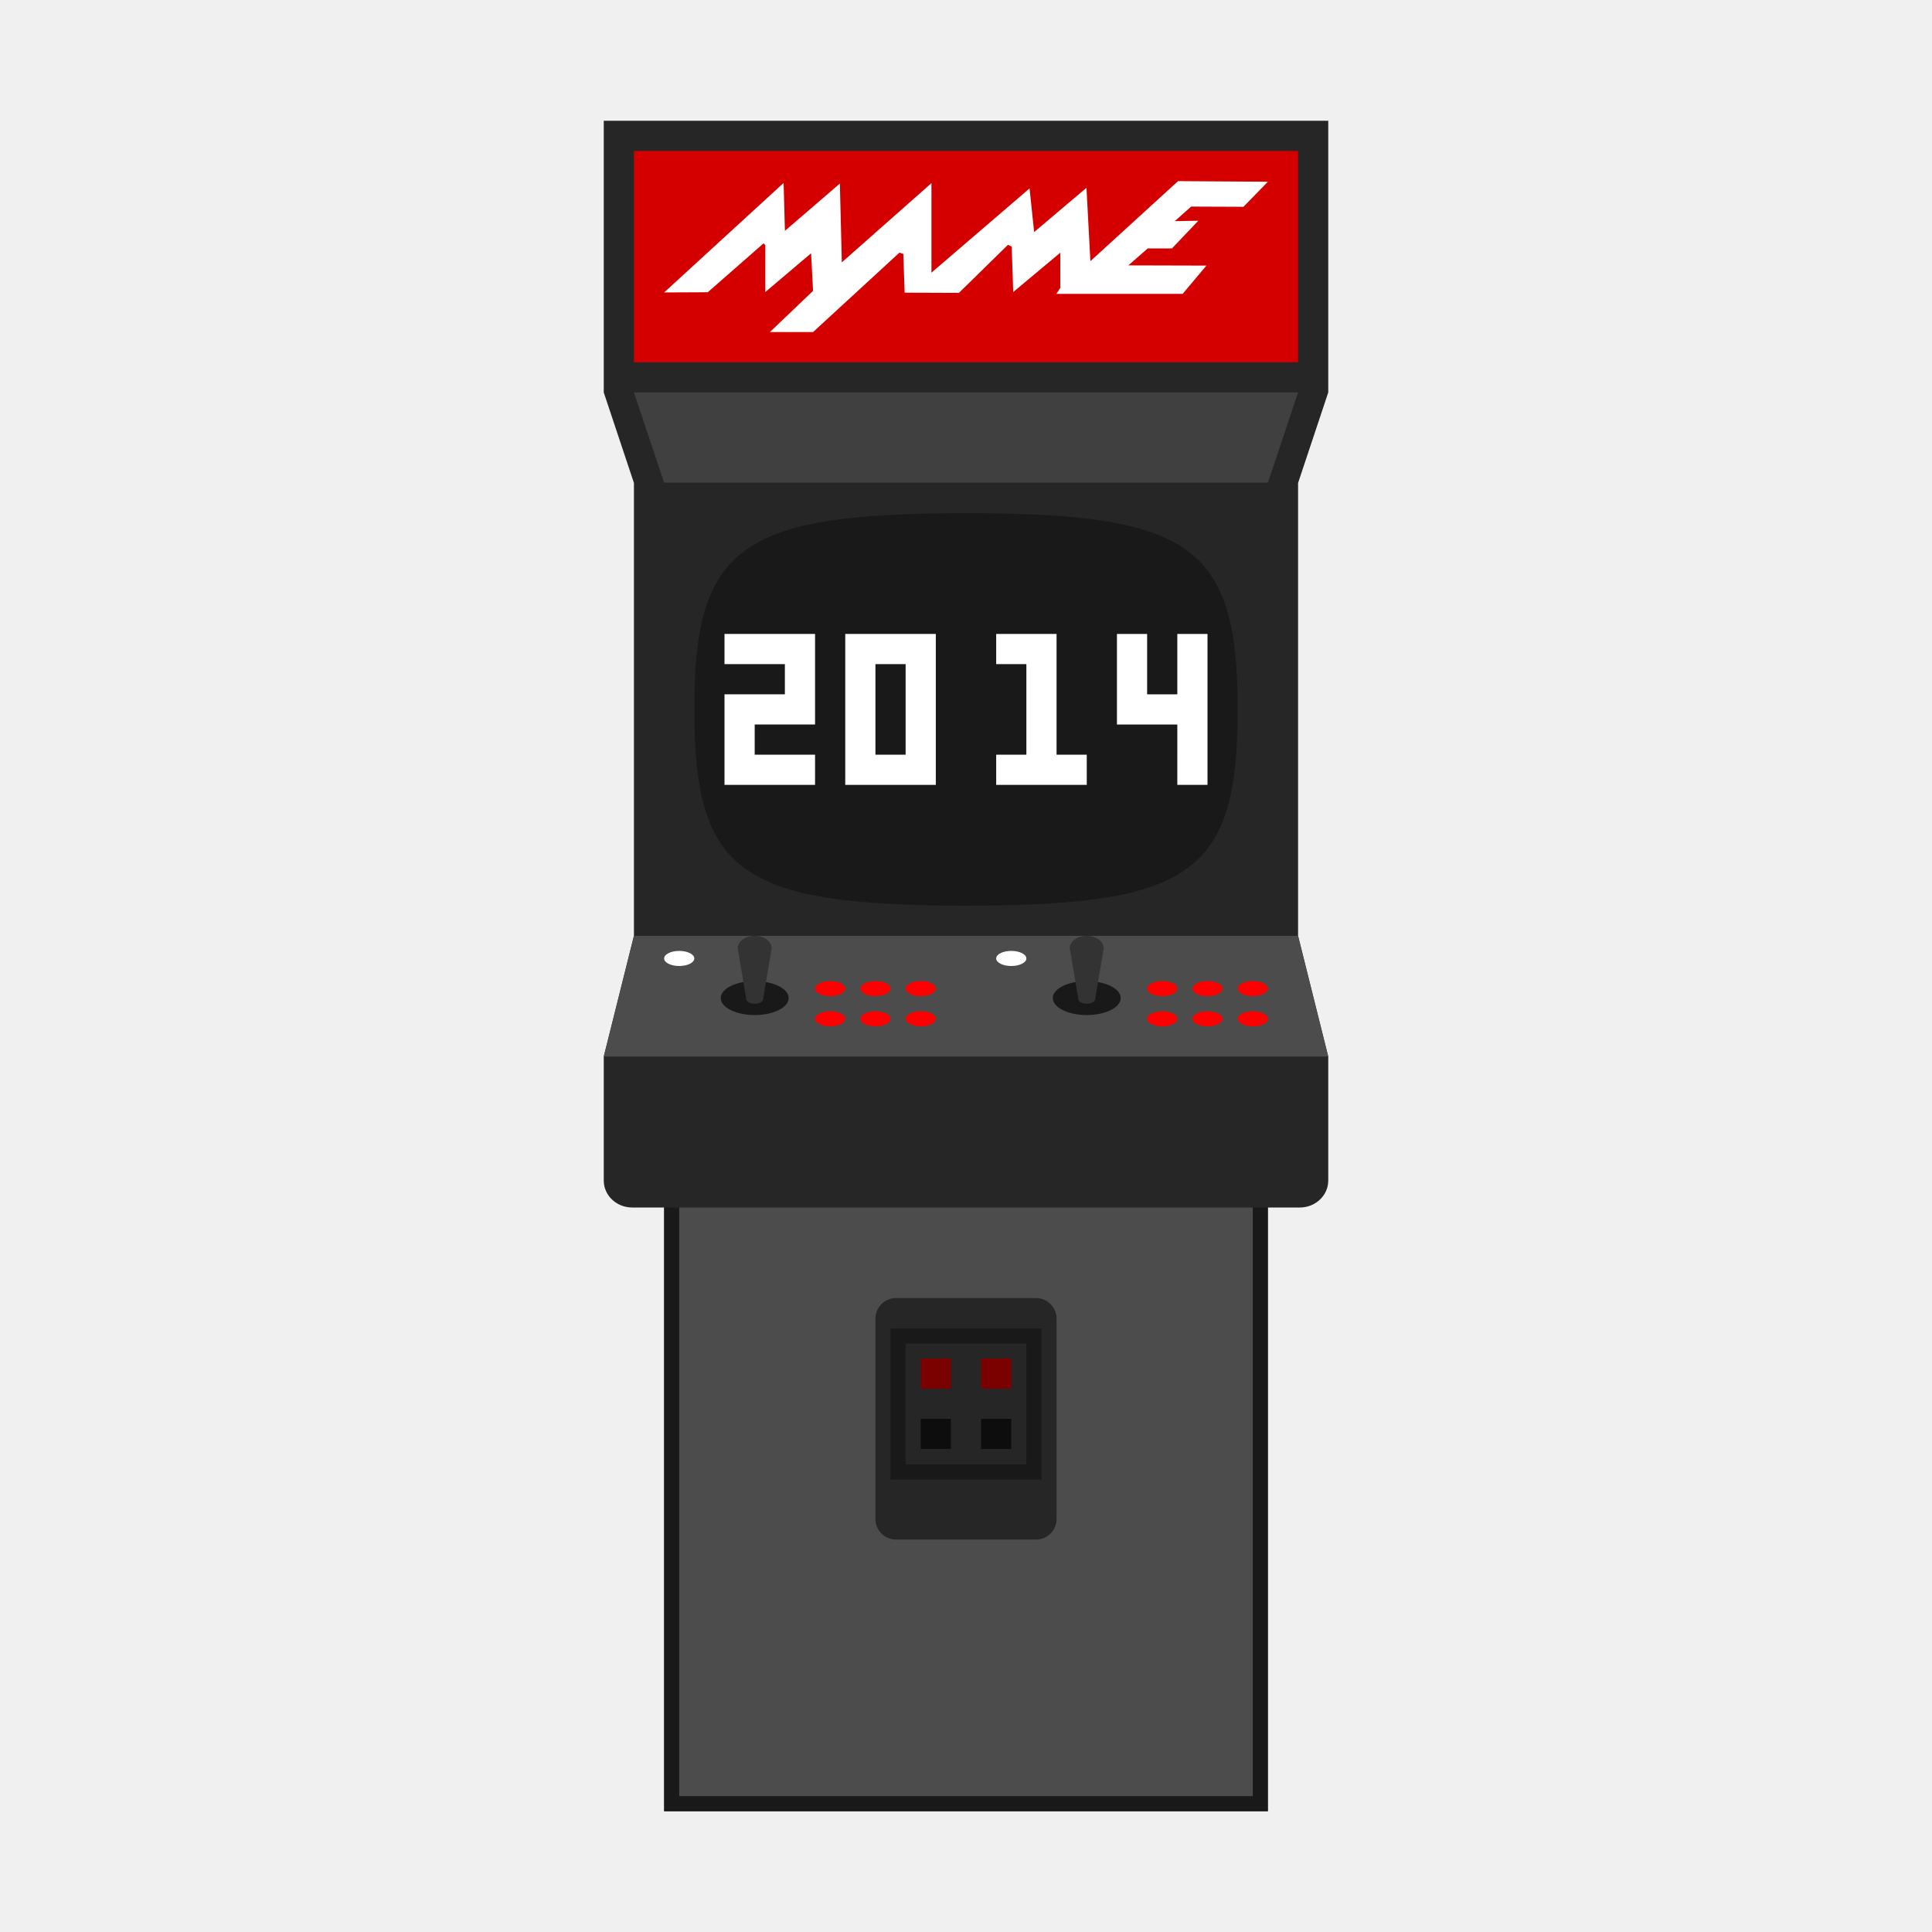
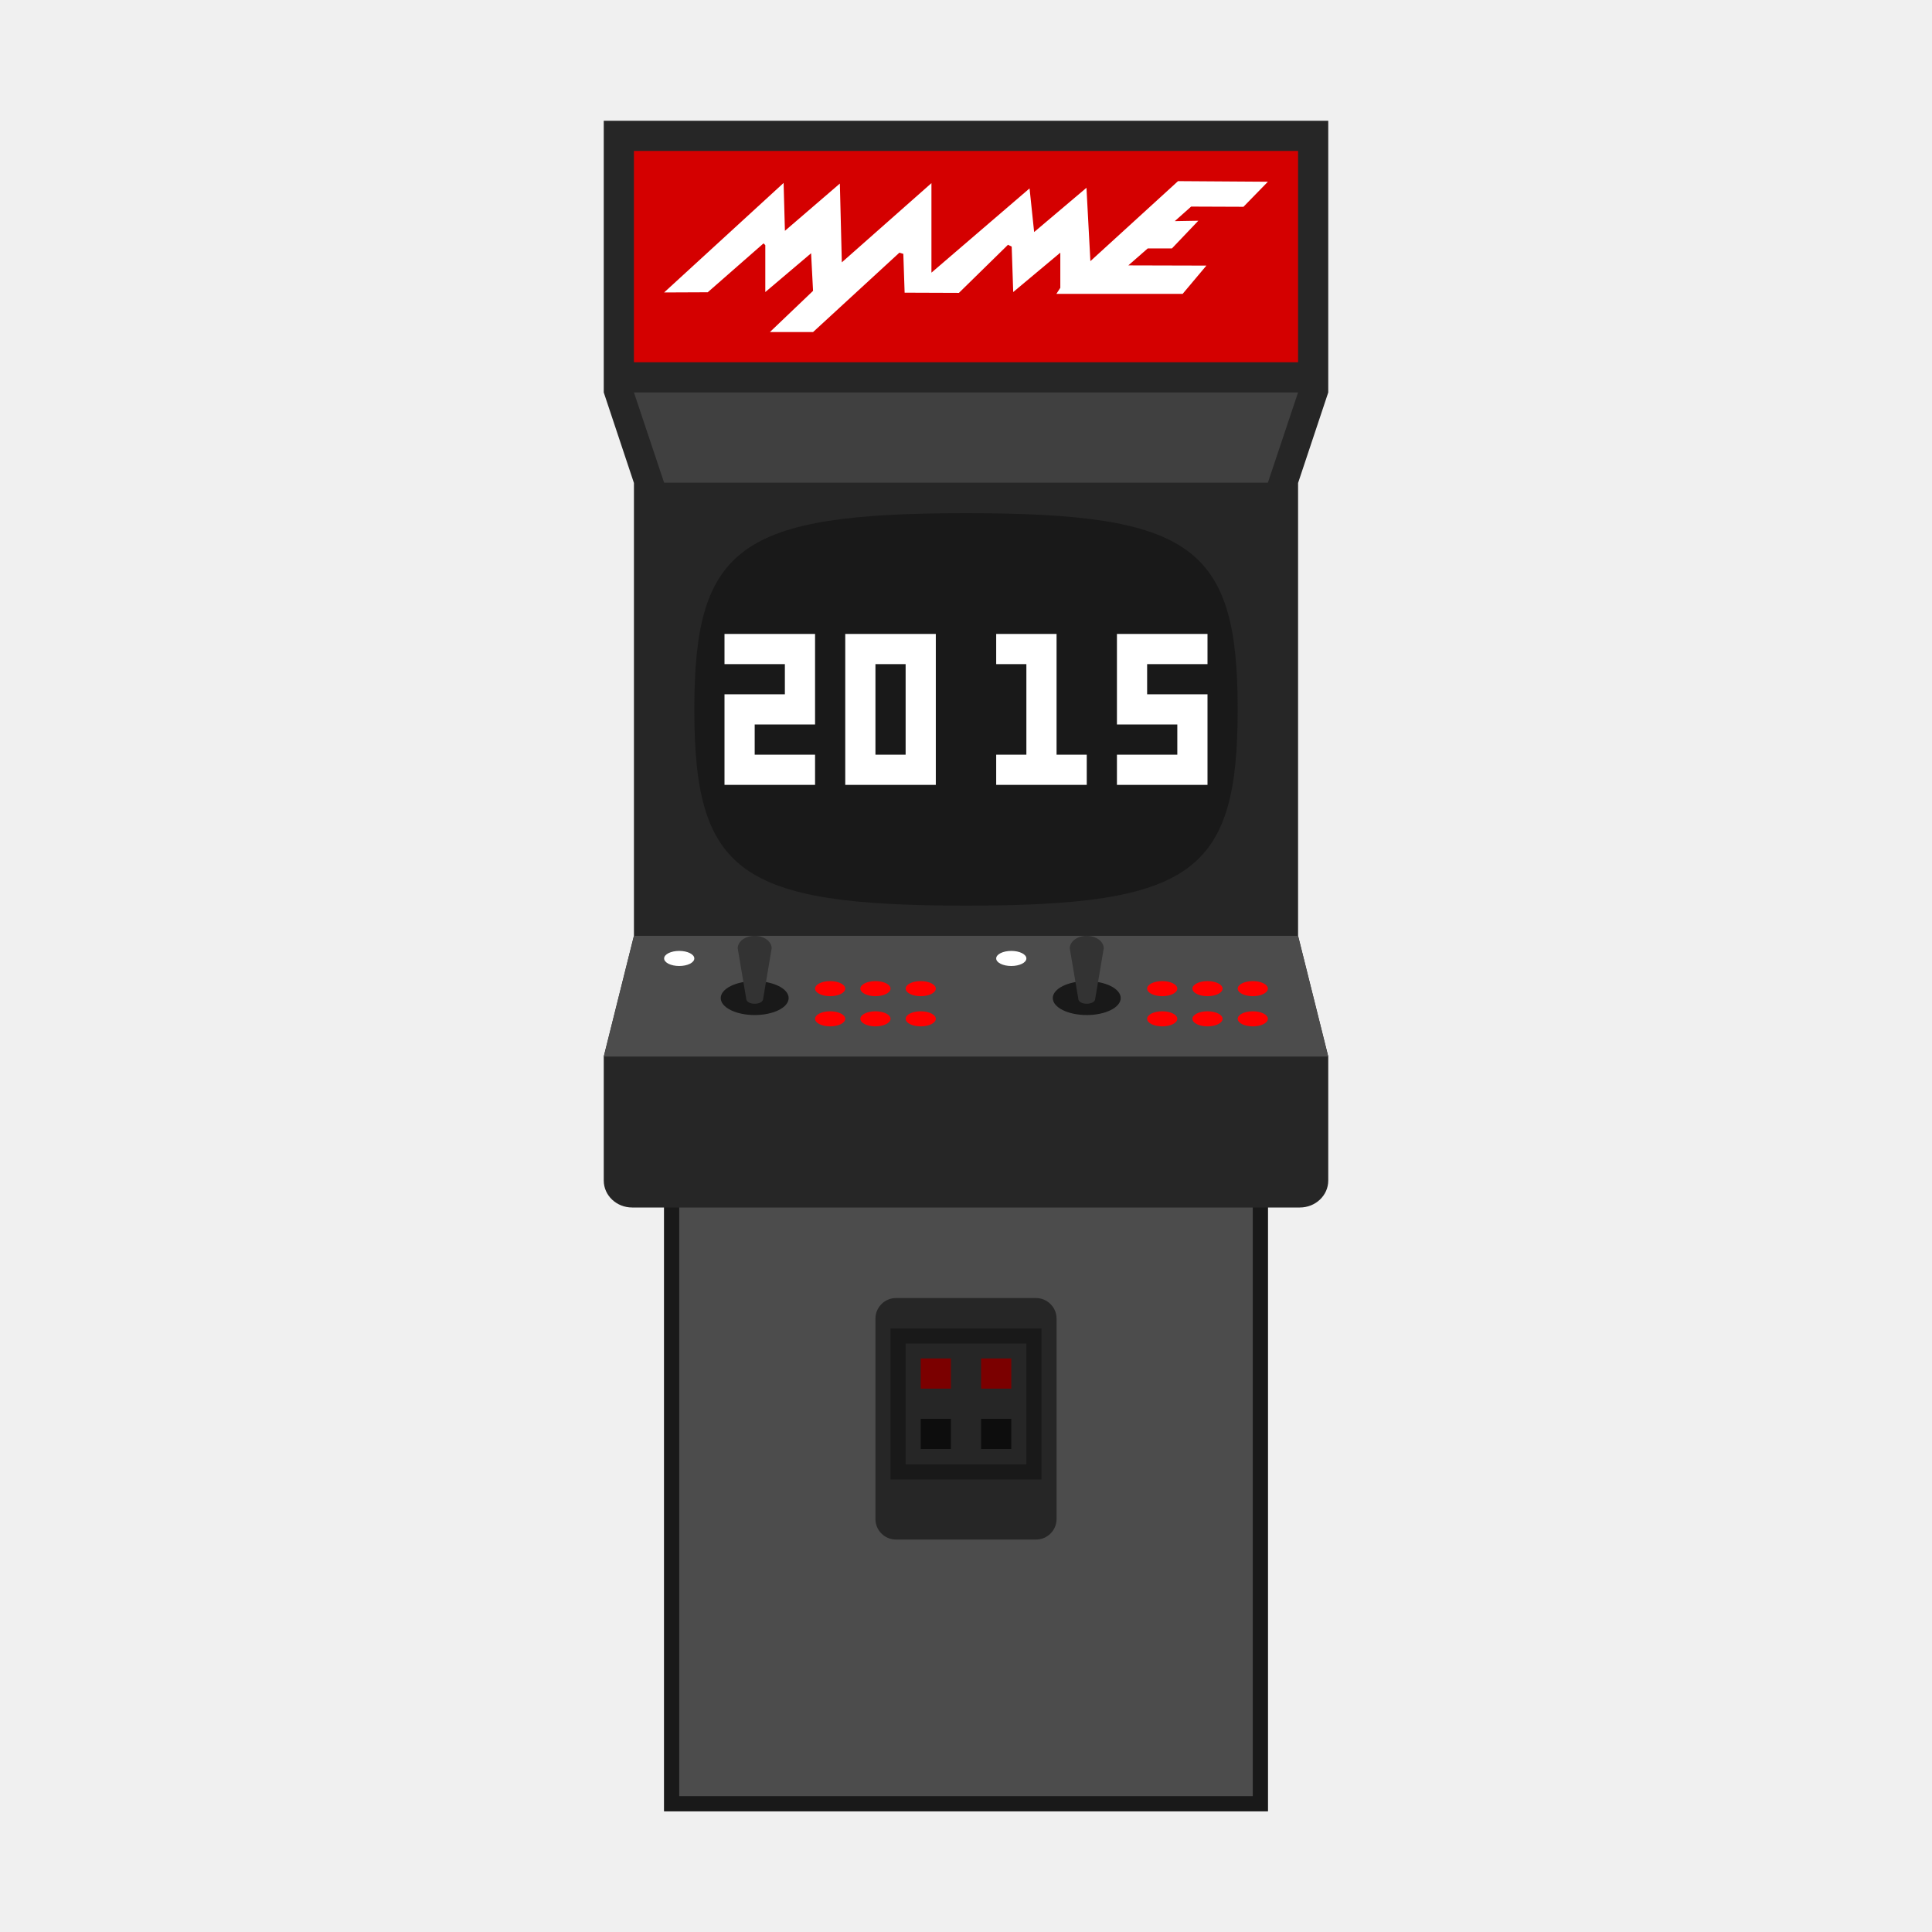
<svg xmlns="http://www.w3.org/2000/svg" viewBox="0 0 341.333 341.333" height="256" width="256" xml:space="preserve" id="svg2" version="1.1">
  <defs id="defs6">
    <clipPath id="clipPath18" clipPathUnits="userSpaceOnUse">
      <path id="path16" d="M 0,256 H 256 V 0 H 0 Z" />
    </clipPath>
    <clipPath id="clipPath26" clipPathUnits="userSpaceOnUse">
      <path id="path24" d="M 72,248 H 184 V 8 H 72 Z" />
    </clipPath>
    <clipPath id="clipPath46" clipPathUnits="userSpaceOnUse">
      <path id="path44" d="M 0,256 H 256 V 0 H 0 Z" />
    </clipPath>
  </defs>
  <path d="M 224,320 H 117.333 V 208 h 106.667 z" style="fill:#4c4c4c;fill-opacity:1;fill-rule:nonzero;stroke:none;stroke-width:1.333" id="path36" />
  <path d="M 224,208 H 117.333 v 112 h 106.667 z m -2.667,109.333 H 120 V 210.667 h 101.333 z" style="fill:#191919;fill-opacity:1;fill-rule:nonzero;stroke:none;stroke-width:1.333" id="path38" />
  <path id="path50" style="fill:#262626;fill-opacity:1;fill-rule:nonzero;stroke:none;stroke-width:1.333" d="M 234.667,69.333 V 21.333 h -128 v 48 l 5.333,16 v 80 l -5.333,21.333 v 21.907 c 0,2.629 2.248,4.76 5.02,4.76 h 117.96 c 2.772,0 5.02,-2.131 5.02,-4.76 v -21.907 l -5.333,-21.333 V 85.333 Z" />
  <g id="g52" transform="matrix(1.333333,0,0,-1.333333,112,69.33334)">
    <path d="M 0,0 4,-11.958 H 84 L 88,0 Z" style="fill:#404040;fill-opacity:1;fill-rule:nonzero;stroke:none" id="path54" />
  </g>
  <path d="M 229.333,64 H 112 V 26.667 h 117.333 z" style="fill:#d40000;fill-opacity:1;fill-rule:nonzero;stroke:none;stroke-width:1.333" id="path56" />
  <g id="g58" transform="matrix(1.333333,0,0,-1.333333,183.0416,272)">
    <path d="m 0,0 h -18.562 c -1.496,0 -2.719,1.223 -2.719,2.719 v 26.562 c 0,1.496 1.223,2.719 2.719,2.719 H 0 c 1.495,0 2.719,-1.223 2.719,-2.719 V 2.719 C 2.719,1.223 1.495,0 0,0" style="fill:#262626;fill-opacity:1;fill-rule:nonzero;stroke:none" id="path60" />
  </g>
  <g id="g62" transform="matrix(1.333333,0,0,-1.333333,170.6667,90.66667)">
    <path d="m 0,0 c -29.887,0 -36,-4.384 -36,-26 0,-21.616 6.019,-26 36,-26 29.985,0 36,4.376 36,26 C 36,-4.374 29.887,0 0,0" style="fill:#191919;fill-opacity:1;fill-rule:nonzero;stroke:none" id="path64" />
  </g>
  <path d="m 184,234.708 h -26.667 v 26.68 H 184 Z m -2.667,24.013 H 160 v -21.347 h 21.333 z" style="fill:#191919;fill-opacity:1;fill-rule:nonzero;stroke:none;stroke-width:1.333" id="path66" />
  <g id="g68" transform="matrix(1.333333,0,0,-1.333333,106.6667,186.6667)">
    <path d="M 0,0 4,16 H 92 L 96,0 Z" style="fill:#4c4c4c;fill-opacity:1;fill-rule:nonzero;stroke:none" id="path70" />
  </g>
  <path d="m 168,245.333 h -5.333 V 240 H 168 Z" style="fill:#7b0000;fill-opacity:1;fill-rule:nonzero;stroke:none;stroke-width:1.333" id="path72" />
  <path d="m 178.667,245.333 h -5.333 V 240 h 5.333 z" style="fill:#7b0000;fill-opacity:1;fill-rule:nonzero;stroke:none;stroke-width:1.333" id="path74" />
  <path d="m 168,256 h -5.333 v -5.333 H 168 Z" style="fill:#0d0d0d;fill-opacity:1;fill-rule:nonzero;stroke:none;stroke-width:1.333" id="path76" />
  <path d="m 178.667,256 h -5.333 v -5.333 h 5.333 z" style="fill:#0d0d0d;fill-opacity:1;fill-rule:nonzero;stroke:none;stroke-width:1.333" id="path78" />
  <g id="g80" transform="matrix(1.333333,0,0,-1.333333,157.3333,174.6667)" style="fill:#ff0000">
    <path d="m 0,0 c 0,-0.552 -0.895,-1 -2,-1 -1.105,0 -2,0.448 -2,1 0,0.552 0.895,1 2,1 1.105,0 2,-0.448 2,-1" style="fill:#ff0000;fill-opacity:1;fill-rule:nonzero;stroke:none" id="path82" />
  </g>
  <g id="g84" transform="matrix(1.333333,0,0,-1.333333,165.3333,174.6667)" style="fill:#ff0000">
    <path d="m 0,0 c 0,-0.552 -0.895,-1 -2,-1 -1.105,0 -2,0.448 -2,1 0,0.552 0.895,1 2,1 1.105,0 2,-0.448 2,-1" style="fill:#ff0000;fill-opacity:1;fill-rule:nonzero;stroke:none" id="path86" />
  </g>
  <g id="g88" transform="matrix(1.333333,0,0,-1.333333,122.6667,169.3333)">
    <path d="m 0,0 c 0,-0.552 -0.895,-1 -2,-1 -1.105,0 -2,0.448 -2,1 0,0.552 0.895,1 2,1 1.105,0 2,-0.448 2,-1" style="fill:#ffffff;fill-opacity:1;fill-rule:nonzero;stroke:none" id="path90" />
  </g>
  <g id="g92" transform="matrix(1.333333,0,0,-1.333333,149.3333,174.6667)" style="fill:#ff0000">
    <path d="m 0,0 c 0,-0.552 -0.895,-1 -2,-1 -1.105,0 -2,0.448 -2,1 0,0.552 0.895,1 2,1 1.105,0 2,-0.448 2,-1" style="fill:#ff0000;fill-opacity:1;fill-rule:nonzero;stroke:none" id="path94" />
  </g>
  <g id="g96" transform="matrix(1.333333,0,0,-1.333333,157.3333,180)" style="fill:#ff0000">
    <path d="m 0,0 c 0,-0.552 -0.895,-1 -2,-1 -1.105,0 -2,0.448 -2,1 0,0.552 0.895,1 2,1 1.105,0 2,-0.448 2,-1" style="fill:#ff0000;fill-opacity:1;fill-rule:nonzero;stroke:none" id="path98" />
  </g>
  <g id="g100" transform="matrix(1.333333,0,0,-1.333333,165.3333,180)" style="fill:#ff0000">
    <path d="m 0,0 c 0,-0.552 -0.895,-1 -2,-1 -1.105,0 -2,0.448 -2,1 0,0.552 0.895,1 2,1 1.105,0 2,-0.448 2,-1" style="fill:#ff0000;fill-opacity:1;fill-rule:nonzero;stroke:none" id="path102" />
  </g>
  <g id="g104" transform="matrix(1.333333,0,0,-1.333333,149.3333,180)" style="fill:#ff0000">
    <path d="m 0,0 c 0,-0.552 -0.895,-1 -2,-1 -1.105,0 -2,0.448 -2,1 0,0.552 0.895,1 2,1 1.105,0 2,-0.448 2,-1" style="fill:#ff0000;fill-opacity:1;fill-rule:nonzero;stroke:none" id="path106" />
  </g>
  <g id="g108" transform="matrix(1.333333,0,0,-1.333333,139.3333,176.3333)">
    <path d="M 0,0 C 0,-1.243 -2.015,-2.25 -4.5,-2.25 -6.985,-2.25 -9,-1.243 -9,0 -9,1.243 -6.985,2.25 -4.5,2.25 -2.015,2.25 0,1.243 0,0" style="fill:#191919;fill-opacity:1;fill-rule:nonzero;stroke:none" id="path110" />
  </g>
  <g id="g112" transform="matrix(1.333333,0,0,-1.333333,131.8333,176.4188)">
    <path d="m 0,0 -1.125,6.651 c 0,0.915 1.012,1.663 2.25,1.663 1.238,0 2.25,-0.748 2.25,-1.663 L 2.25,0 C 2.25,-0.915 0,-0.915 0,0" style="fill:#333333;fill-opacity:1;fill-rule:nonzero;stroke:none" id="path114" />
  </g>
  <g id="g116" transform="matrix(1.333333,0,0,-1.333333,216,174.6667)" style="fill:#ff0000">
    <path d="m 0,0 c 0,-0.552 -0.895,-1 -2,-1 -1.105,0 -2,0.448 -2,1 0,0.552 0.895,1 2,1 1.105,0 2,-0.448 2,-1" style="fill:#ff0000;fill-opacity:1;fill-rule:nonzero;stroke:none" id="path118" />
  </g>
  <g id="g120" transform="matrix(1.333333,0,0,-1.333333,224,174.6667)" style="fill:#ff0000">
    <path d="m 0,0 c 0,-0.552 -0.895,-1 -2,-1 -1.105,0 -2,0.448 -2,1 0,0.552 0.895,1 2,1 1.105,0 2,-0.448 2,-1" style="fill:#ff0000;fill-opacity:1;fill-rule:nonzero;stroke:none" id="path122" />
  </g>
  <g id="g124" transform="matrix(1.333333,0,0,-1.333333,181.3333,169.3333)">
    <path d="m 0,0 c 0,-0.552 -0.895,-1 -2,-1 -1.105,0 -2,0.448 -2,1 0,0.552 0.895,1 2,1 1.105,0 2,-0.448 2,-1" style="fill:#ffffff;fill-opacity:1;fill-rule:nonzero;stroke:none" id="path126" />
  </g>
  <g id="g128" transform="matrix(1.333333,0,0,-1.333333,208,174.6667)" style="fill:#ff0000">
    <path d="m 0,0 c 0,-0.552 -0.895,-1 -2,-1 -1.105,0 -2,0.448 -2,1 0,0.552 0.895,1 2,1 1.105,0 2,-0.448 2,-1" style="fill:#ff0000;fill-opacity:1;fill-rule:nonzero;stroke:none" id="path130" />
  </g>
  <g id="g132" transform="matrix(1.333333,0,0,-1.333333,216,180)" style="fill:#ff0000">
    <path d="m 0,0 c 0,-0.552 -0.895,-1 -2,-1 -1.105,0 -2,0.448 -2,1 0,0.552 0.895,1 2,1 1.105,0 2,-0.448 2,-1" style="fill:#ff0000;fill-opacity:1;fill-rule:nonzero;stroke:none" id="path134" />
  </g>
  <g id="g136" transform="matrix(1.333333,0,0,-1.333333,224,180)" style="fill:#ff0000">
    <path d="m 0,0 c 0,-0.552 -0.895,-1 -2,-1 -1.105,0 -2,0.448 -2,1 0,0.552 0.895,1 2,1 1.105,0 2,-0.448 2,-1" style="fill:#ff0000;fill-opacity:1;fill-rule:nonzero;stroke:none" id="path138" />
  </g>
  <g id="g140" transform="matrix(1.333333,0,0,-1.333333,208,180)" style="fill:#ff0000">
    <path d="m 0,0 c 0,-0.552 -0.895,-1 -2,-1 -1.105,0 -2,0.448 -2,1 0,0.552 0.895,1 2,1 1.105,0 2,-0.448 2,-1" style="fill:#ff0000;fill-opacity:1;fill-rule:nonzero;stroke:none" id="path142" />
  </g>
  <g id="g144" transform="matrix(1.333333,0,0,-1.333333,198,176.3333)">
    <path d="M 0,0 C 0,-1.243 -2.015,-2.25 -4.5,-2.25 -6.985,-2.25 -9,-1.243 -9,0 -9,1.243 -6.985,2.25 -4.5,2.25 -2.015,2.25 0,1.243 0,0" style="fill:#191919;fill-opacity:1;fill-rule:nonzero;stroke:none" id="path146" />
  </g>
  <g id="g148" transform="matrix(1.333333,0,0,-1.333333,190.5,176.4188)">
    <path d="m 0,0 -1.125,6.651 c 0,0.915 1.012,1.663 2.25,1.663 1.238,0 2.25,-0.748 2.25,-1.663 L 2.25,0 C 2.25,-0.915 0,-0.915 0,0" style="fill:#333333;fill-opacity:1;fill-rule:nonzero;stroke:none" id="path150" />
  </g>
  <path id="path74-0" style="fill:#ffffff;fill-opacity:1;fill-rule:nonzero;stroke:none;stroke-width:1.333" d="m 117.333,51.669 21.109,-19.348 0.232,8.46 9.707,-8.353 0.347,13.923 15.833,-13.995 v 15.815 l 17.335,-14.885 0.809,7.711 9.244,-7.819 0.693,12.959 15.487,-14.136 15.871,0.107 -4.315,4.427 -9.245,-0.036 -2.889,2.571 4.161,-0.072 -4.661,4.891 h -4.276 l -3.428,2.999 13.791,0.036 -4.199,4.997 h -22.305 l 0.695,-1.071 v -6.211 l -8.321,6.96 -0.269,-8.032 -0.655,-0.321 -8.668,8.497 -9.592,-0.036 -0.231,-6.855 -0.693,-0.213 -15.255,14.029 h -7.628 l 7.628,-7.283 -0.347,-6.64 -8.089,6.853 v -8.281 l -0.309,-0.321 -9.861,8.639 z" />
  <g id="g896" transform="translate(121.4917)">
    <path d="M 6.508,117.333 H 17.175 v 5.333 H 6.508 v 5.333 10.667 H 11.842 22.508 v -5.333 H 11.842 v -5.333 h 5.333 5.333 v -10.667 -5.333 H 6.508 Z" style="fill:#ffffff;fill-opacity:1;fill-rule:nonzero;stroke:none;stroke-width:1.333" id="path154-0" />
    <path id="path156-9" style="fill:#ffffff;fill-opacity:1;fill-rule:nonzero;stroke:none;stroke-width:1.333" d="m 38.508,133.333 h -5.333 v -16 h 5.333 z m -5.333,-21.333 h -5.333 v 26.667 h 5.333 5.333 5.333 v -26.667 h -5.333 z" />
    <path d="m 65.175,133.333 v -21.333 h -5.333 -5.333 v 5.333 h 5.333 v 16 h -5.333 v 5.333 h 5.333 5.333 5.333 v -5.333 z" style="fill:#ffffff;fill-opacity:1;fill-rule:nonzero;stroke:none;stroke-width:1.333" id="path162-0" />
-     <path id="path158" style="fill:#ffffff;fill-opacity:1;fill-rule:nonzero;stroke:none;stroke-width:1.333" d="m 86.508,138.666 h 5.333 v -5.333 -16 -5.333 h -5.333 v 10.667 h -5.333 v -10.667 h -5.333 v 5.333 10.667 h 10.667 z" />
+     <path style="opacity:1;vector-effect:none;fill:#ffffff;fill-opacity:1;stroke:none;stroke-width:4.899;stroke-linecap:round;stroke-linejoin:miter;stroke-miterlimit:4;stroke-dasharray:none;stroke-dashoffset:0;stroke-opacity:1;paint-order:stroke fill markers" d="M 148 84 L 148 88 L 148 92 L 148 96 L 152 96 L 156 96 L 156 100 L 148 100 L 148 104 L 160 104 L 160 100 L 160 96 L 160 92 L 156 92 L 152 92 L 152 88 L 160 88 L 160 84 L 152 84 L 148 84 z " transform="matrix(1.333333,0,0,1.333333,-121.4917,0)" id="rect876" />
  </g>
</svg>
